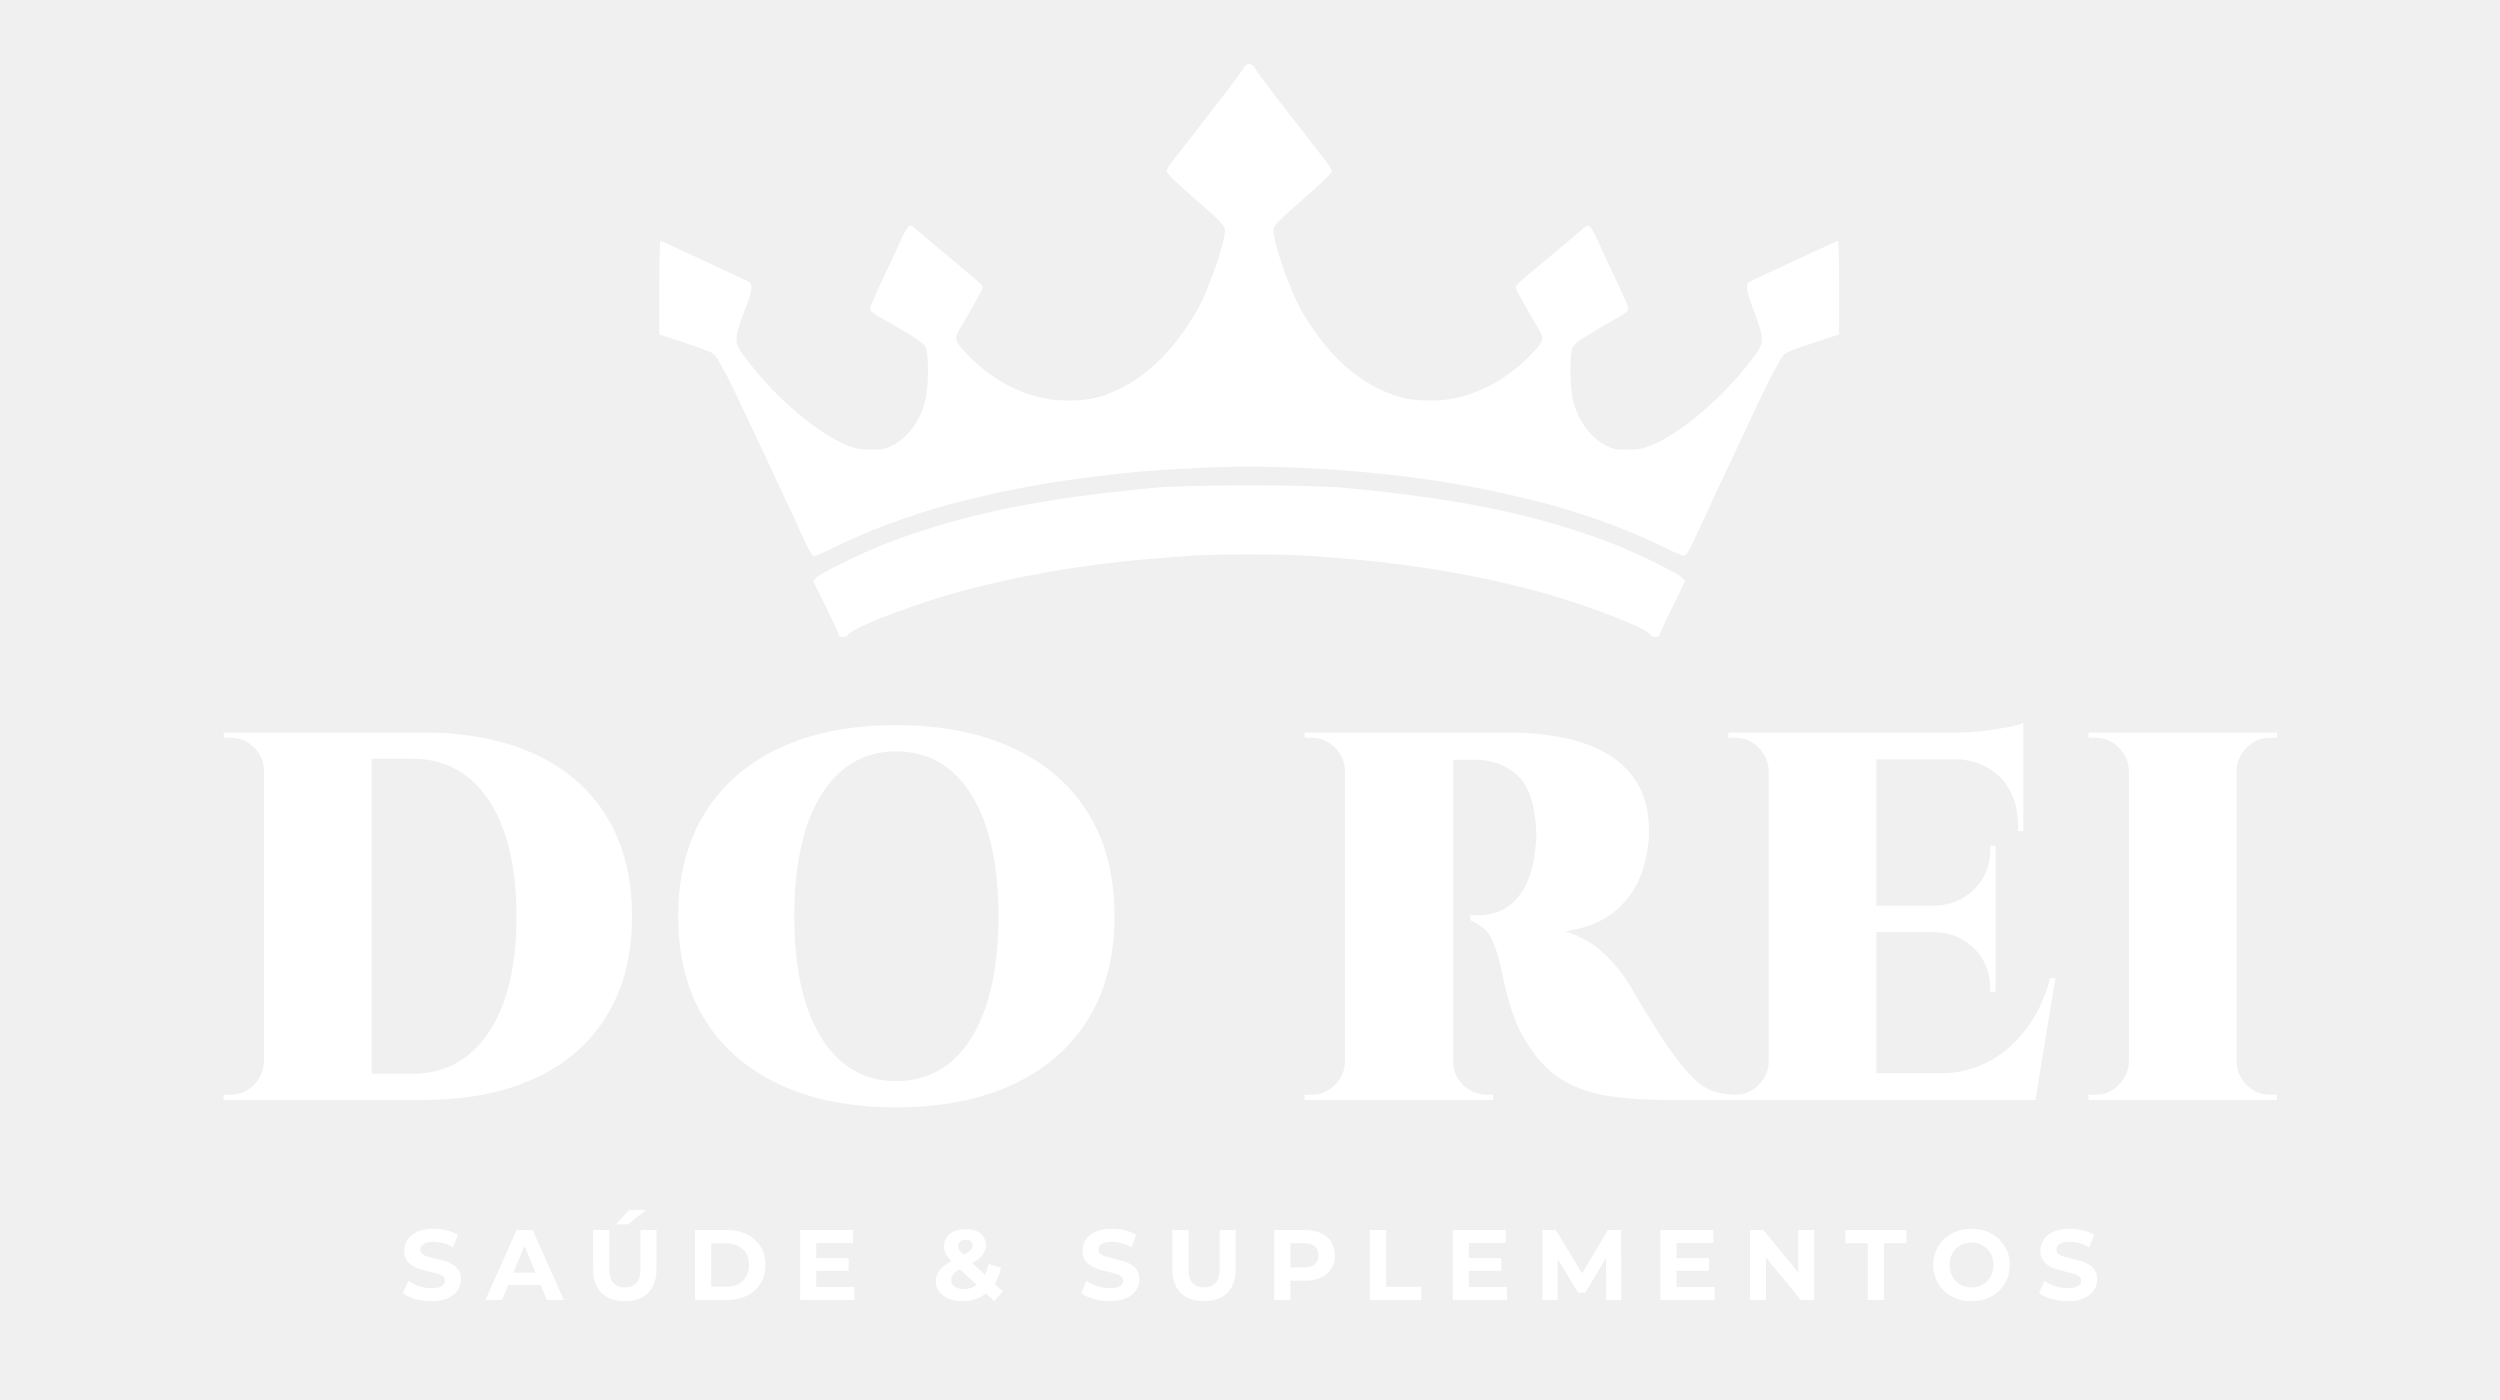
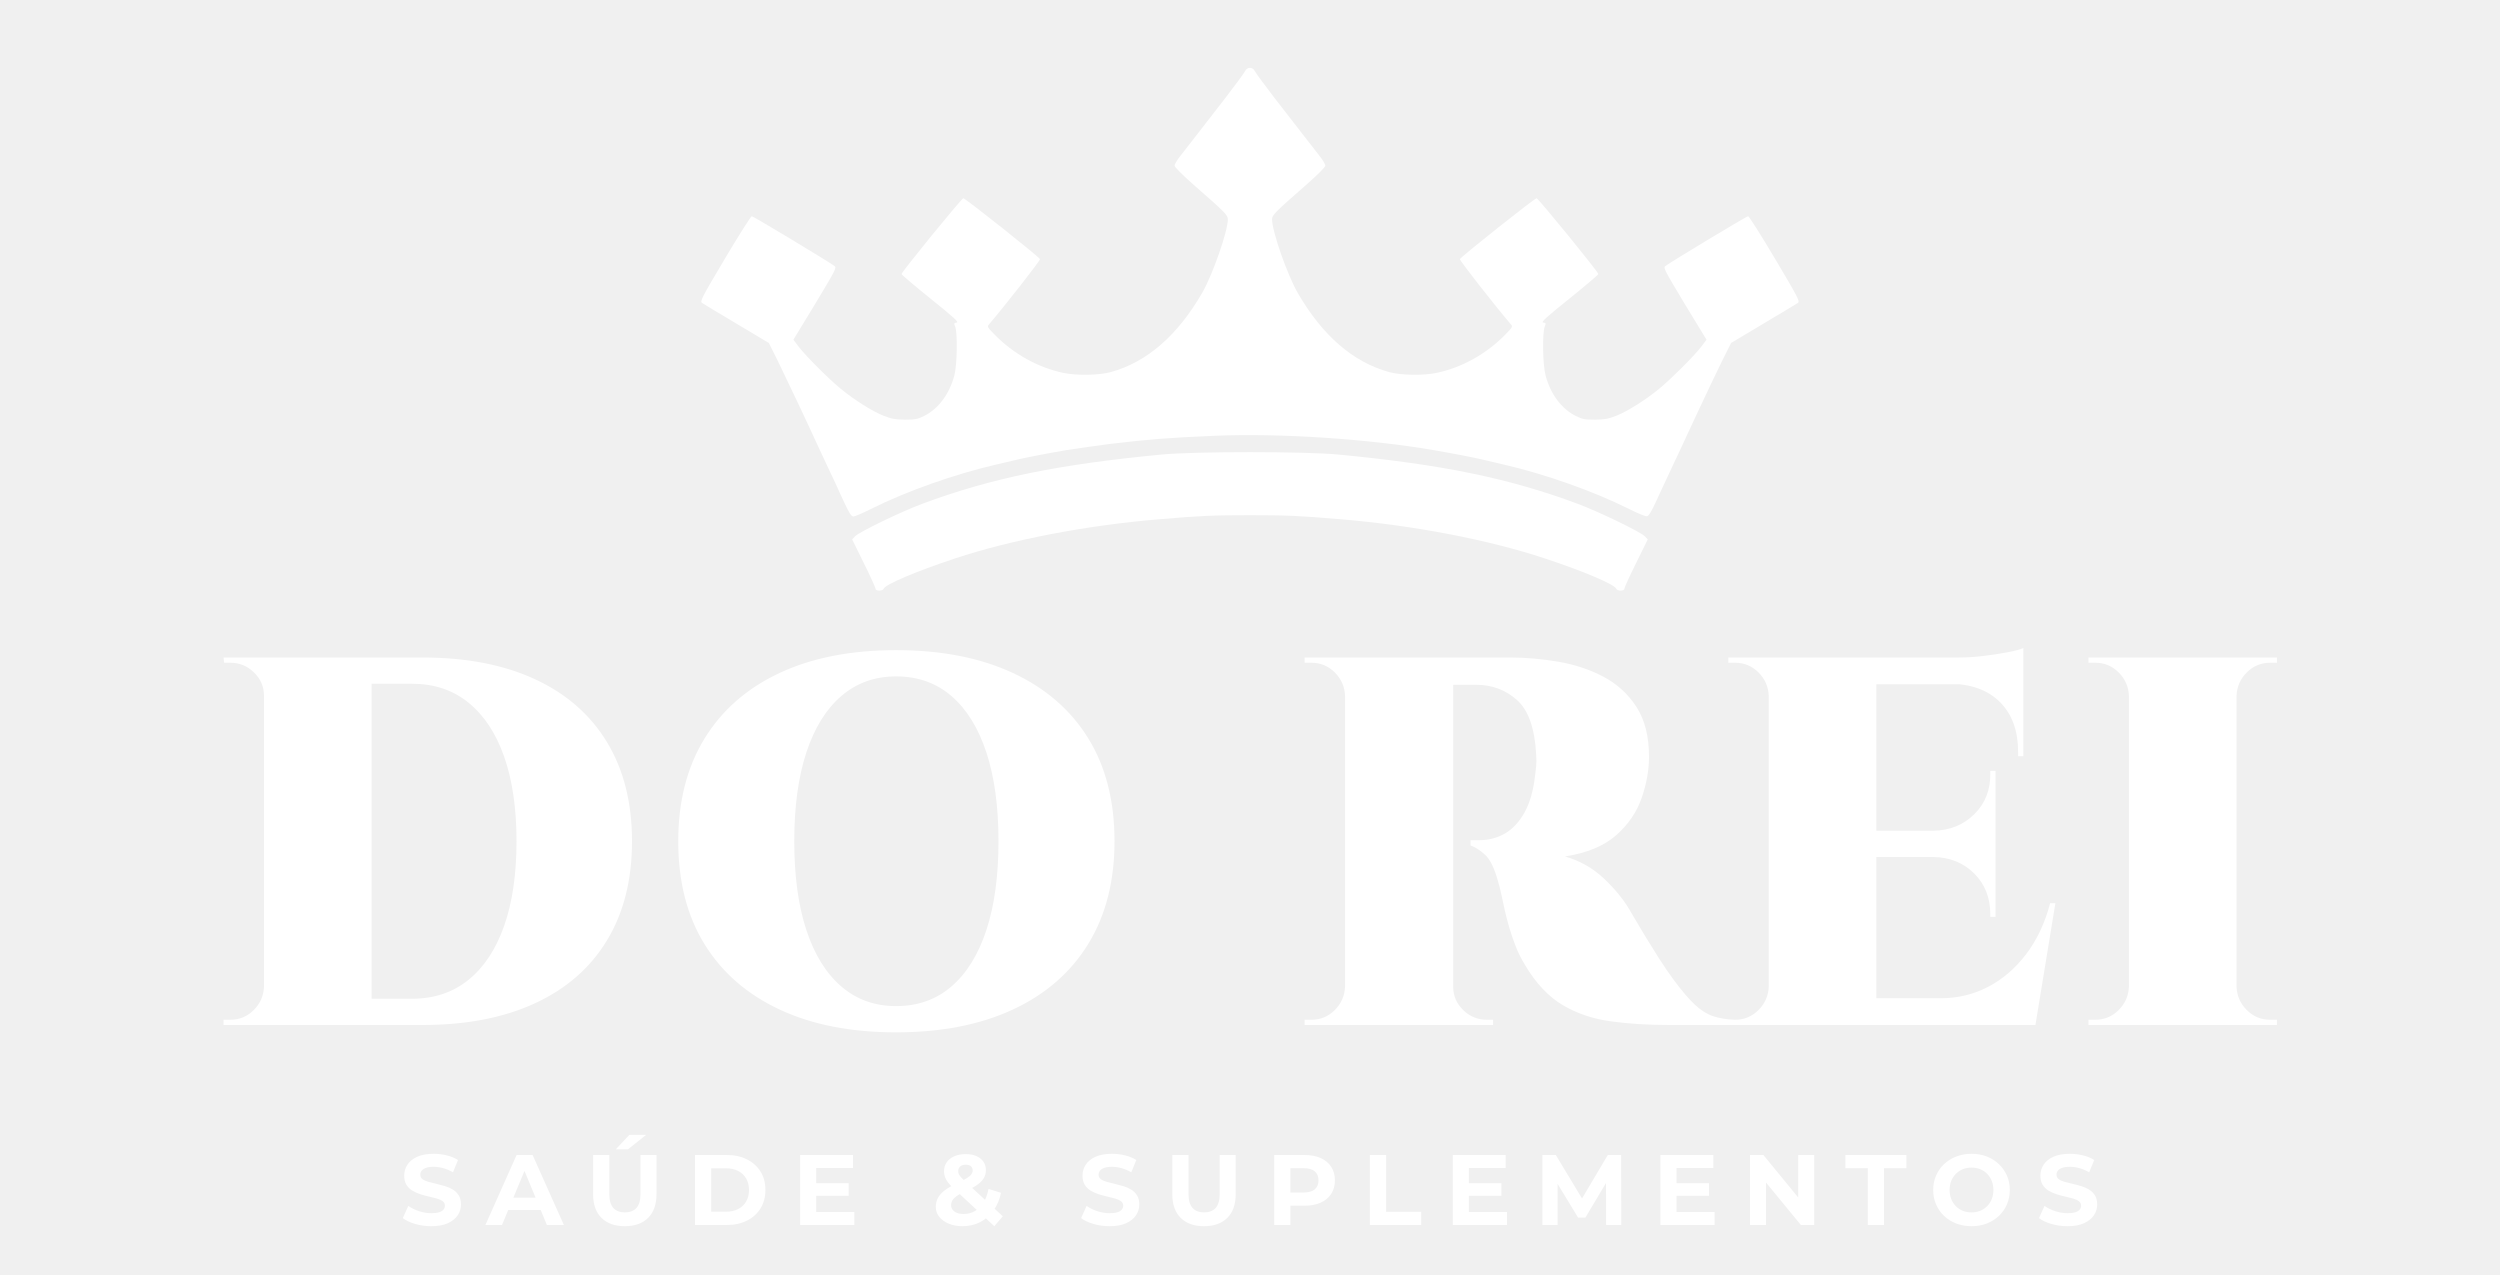
- <svg xmlns="http://www.w3.org/2000/svg" viewBox="0 0 1000 560" width="1000" height="560">
-   <path transform="translate(258,20) scale(0.57)" fill="#FFFFFF" fill-rule="evenodd" d="M136.0,410.6C136.0,409.8 132.0,400.9 127.0,390.9L118.0,372.6L120.3,370.2C123.4,366.9 155.8,351.2 172.0,345.2C224.9,325.5 276.6,314.9 356.5,307.3C382.3,304.9 465.7,304.9 491.5,307.3C571.4,314.9 623.1,325.5 676.0,345.2C692.2,351.2 724.6,366.9 727.7,370.2L730.0,372.6L721.0,390.9C716.0,400.9 712.0,409.8 712.0,410.6C712.0,412.5 706.4,412.5 705.7,410.5C704.4,407.2 680.6,397.1 651.0,387.3C607.6,372.9 549.3,361.7 493.5,357.1C462.0,354.4 452.0,354.0 424.0,354.0C396.0,354.0 386.0,354.4 354.5,357.1C298.7,361.7 240.4,372.9 197.0,387.3C167.4,397.1 143.6,407.2 142.3,410.5C141.6,412.5 136.0,412.5 136.0,410.6ZM112.0,344.4C109.2,338.5 107.0,333.6 107.0,333.5C107.0,333.3 104.0,327.0 100.4,319.4C96.8,311.7 92.9,303.5 91.8,301.0C85.9,288.0 60.3,233.9 58.2,230.0C48.9,212.9 49.3,213.4 44.3,211.3C41.6,210.1 32.9,207.1 24.8,204.4L10.0,199.6L10.0,166.8C10.0,148.6 10.4,134.0 10.9,134.0C11.7,134.0 69.6,160.9 73.0,162.8C75.6,164.4 75.2,168.6 71.5,178.6C61.6,205.1 61.6,204.7 72.8,219.1C92.9,245.1 121.6,269.3 141.9,277.4C148.3,279.9 150.9,280.4 158.5,280.5C166.4,280.5 168.2,280.2 173.3,277.7C184.3,272.2 192.8,260.9 196.6,246.5C199.0,237.4 199.3,213.1 197.0,208.6C195.4,205.5 189.4,201.5 169.8,190.4C160.2,185.0 158.0,183.3 158.0,181.5C158.0,180.3 161.1,172.8 164.9,164.9C171.4,151.1 173.0,147.9 180.6,131.2C182.5,127.2 184.7,123.7 185.6,123.3C186.5,123.0 188.3,123.9 190.3,125.8C192.1,127.4 201.2,135.2 210.5,142.9C236.5,164.6 237.0,165.0 237.0,166.6C237.0,167.8 230.4,179.7 220.0,197.3C216.9,202.5 217.8,205.0 226.3,213.8C241.9,229.9 260.2,240.3 280.3,244.5C290.6,246.7 307.9,246.4 317.0,243.9C344.8,236.2 368.3,215.8 387.3,182.9C395.4,168.8 407.0,135.5 407.0,126.4C407.0,123.2 404.9,121.0 381.2,100.3C372.0,92.2 366.0,86.2 366.0,85.1C366.0,84.1 368.1,80.5 370.8,77.2C373.4,73.9 378.9,66.8 383.1,61.4C387.3,55.9 397.1,43.3 404.9,33.3C412.6,23.3 419.5,13.9 420.2,12.5C421.8,9.0 426.2,9.0 427.8,12.5C428.5,13.9 435.4,23.3 443.1,33.3C450.9,43.3 460.7,55.9 464.9,61.4C469.1,66.8 474.6,73.9 477.2,77.2C479.9,80.5 482.0,84.1 482.0,85.1C482.0,86.2 476.0,92.2 466.8,100.3C443.1,121.0 441.0,123.2 441.0,126.4C441.0,135.5 452.6,168.8 460.7,182.9C479.7,215.8 503.2,236.2 531.0,243.9C540.1,246.4 557.4,246.7 567.7,244.5C587.8,240.3 606.1,229.9 621.7,213.8C630.2,205.0 631.1,202.5 628.0,197.3C617.6,179.7 611.0,167.8 611.0,166.6C611.0,165.0 611.5,164.6 637.5,142.9C646.9,135.2 655.9,127.4 657.7,125.8C659.7,123.9 661.5,123.0 662.4,123.3C663.3,123.7 665.5,127.2 667.4,131.2C675.0,147.9 676.6,151.1 683.1,164.9C686.9,172.8 690.0,180.3 690.0,181.5C690.0,183.3 687.8,185.0 678.2,190.4C658.6,201.5 652.6,205.5 651.0,208.6C648.7,213.1 649.0,237.4 651.4,246.5C655.2,260.9 663.7,272.2 674.7,277.7C679.8,280.2 681.6,280.5 689.5,280.5C697.1,280.4 699.7,279.9 706.1,277.4C726.4,269.3 755.1,245.1 775.2,219.1C786.4,204.7 786.4,205.1 776.5,178.6C772.8,168.6 772.4,164.4 775.0,162.8C778.4,160.9 836.3,134.0 837.1,134.0C837.6,134.0 838.0,148.6 838.0,166.8L838.0,199.6L823.2,204.4C815.1,207.1 806.4,210.1 803.7,211.3C798.7,213.4 799.1,212.9 789.8,230.0C787.7,233.8 773.1,264.7 754.5,304.5C752.2,309.5 748.4,317.6 746.1,322.5C743.8,327.5 739.5,336.7 736.6,343.0C732.7,351.6 730.8,354.6 729.3,354.8C728.2,355.0 721.9,352.4 715.4,349.1C688.4,335.6 650.9,322.3 619.0,315.0C614.3,313.9 606.7,312.1 602.0,311.0C594.5,309.3 581.8,306.8 565.0,303.9C514.9,295.3 446.9,290.8 397.3,292.9C361.6,294.4 346.5,295.6 317.0,299.1C306.7,300.4 290.5,302.7 283.0,303.9C266.2,306.8 253.5,309.3 246.0,311.0C241.3,312.1 233.7,313.9 229.0,315.0C197.2,322.3 159.6,335.6 132.7,349.1C126.3,352.3 120.1,355.0 119.0,355.0C117.4,355.0 115.9,352.7 112.0,344.4Z" />
+ <svg xmlns="http://www.w3.org/2000/svg" viewBox="0 30 1000 510" width="1000" height="510">
+   <path transform="translate(253.5,52) scale(0.52)" fill="#FFFFFF" fill-rule="evenodd" d="M186.0,410.6C186.0,409.8 182.0,400.9 177.0,390.9L168.0,372.6L170.3,370.2C173.4,366.9 205.8,351.2 222.0,345.2C274.9,325.5 326.6,314.9 406.5,307.3C432.3,304.9 515.7,304.9 541.5,307.3C621.4,314.9 673.1,325.5 726.0,345.2C742.2,351.2 774.6,366.9 777.7,370.2L780.0,372.6L771.0,390.9C766.0,400.9 762.0,409.8 762.0,410.6C762.0,412.5 756.4,412.5 755.7,410.5C754.4,407.2 730.6,397.1 701.0,387.3C657.6,372.9 599.3,361.7 543.5,357.1C512.0,354.4 502.0,354.0 474.0,354.0C446.0,354.0 436.0,354.4 404.5,357.1C348.7,361.7 290.4,372.9 247.0,387.3C217.4,397.1 193.6,407.2 192.3,410.5C191.6,412.5 186.0,412.5 186.0,410.6ZM162.0,344.4C159.2,338.5 157.0,333.6 157.0,333.5C157.0,333.3 154.0,327.0 150.4,319.4C146.8,311.7 142.9,303.5 141.8,301.0C135.4,286.8 116.8,247.5 110.9,235.5L103.9,221.5L79.1,206.7C65.5,198.6 53.5,191.4 52.5,190.7C50.9,189.4 52.1,187.0 70.1,156.7C80.8,138.7 90.1,124.0 90.8,124.0C91.9,124.0 149.2,158.5 154.4,162.3C156.2,163.6 155.4,165.1 139.6,191.4L122.8,219.0L127.1,224.7C132.7,231.9 150.1,249.3 159.4,256.9C169.9,265.5 183.3,273.9 191.9,277.4C198.3,279.9 200.9,280.4 208.5,280.5C216.4,280.5 218.2,280.2 223.3,277.7C234.3,272.2 242.8,260.9 246.6,246.5C248.8,238.4 249.2,213.5 247.2,208.8C246.2,206.4 246.3,206.1 248.4,205.8C250.3,205.6 246.6,202.1 228.4,187.5C216.1,177.6 206.0,169.0 206.0,168.5C206.0,166.9 251.9,110.6 253.5,110.2C254.7,109.9 311.0,154.6 312.5,157.0C313.0,157.8 285.6,192.8 273.2,207.3C271.7,208.9 272.1,209.5 277.6,215.1C292.2,230.0 310.9,240.4 330.3,244.5C340.6,246.7 357.9,246.4 367.0,243.9C394.8,236.2 418.3,215.8 437.3,182.9C445.4,168.8 457.0,135.5 457.0,126.4C457.0,123.2 454.9,121.0 431.2,100.3C422.0,92.2 416.0,86.2 416.0,85.1C416.0,84.1 418.1,80.5 420.8,77.2C423.4,73.9 428.9,66.8 433.1,61.4C437.3,55.9 447.1,43.3 454.9,33.3C462.6,23.3 469.5,13.9 470.2,12.5C471.8,9.0 476.2,9.0 477.8,12.5C478.5,13.9 485.4,23.3 493.1,33.3C500.9,43.3 510.7,55.9 514.9,61.4C519.1,66.8 524.6,73.9 527.2,77.2C529.9,80.5 532.0,84.1 532.0,85.1C532.0,86.2 526.0,92.2 516.8,100.3C493.1,121.0 491.0,123.2 491.0,126.4C491.0,135.5 502.6,168.8 510.7,182.9C529.7,215.8 553.2,236.2 581.0,243.9C590.1,246.4 607.4,246.7 617.7,244.5C637.1,240.4 655.8,230.0 670.4,215.1C675.9,209.5 676.3,208.9 674.8,207.3C662.4,192.8 635.0,157.8 635.5,157.0C637.0,154.6 693.3,109.9 694.5,110.2C696.1,110.6 742.0,166.9 742.0,168.5C742.0,169.0 731.9,177.6 719.6,187.5C701.4,202.1 697.7,205.6 699.6,205.8C701.7,206.1 701.8,206.4 700.8,208.8C698.8,213.5 699.2,238.4 701.4,246.5C705.2,260.9 713.7,272.2 724.7,277.7C729.8,280.2 731.6,280.5 739.5,280.5C747.1,280.4 749.7,279.9 756.1,277.4C764.7,273.9 778.1,265.5 788.6,256.9C797.9,249.3 815.3,231.9 820.9,224.7L825.2,219.0L808.4,191.4C792.6,165.1 791.8,163.6 793.6,162.3C798.8,158.5 856.1,124.0 857.2,124.0C857.9,124.0 867.2,138.7 877.9,156.7C895.9,187.0 897.1,189.4 895.5,190.7C894.5,191.4 882.5,198.6 868.9,206.7L844.1,221.5L837.1,235.5C833.3,243.2 825.2,260.3 819.0,273.5C812.9,286.7 806.1,301.1 804.1,305.5C793.7,327.6 791.5,332.4 786.6,343.0C782.7,351.6 780.8,354.6 779.3,354.8C778.2,355.0 771.9,352.4 765.4,349.1C738.4,335.6 700.9,322.3 669.0,315.0C664.3,313.9 656.7,312.1 652.0,311.0C644.5,309.3 631.8,306.8 615.0,303.9C564.9,295.3 496.9,290.8 447.3,292.9C411.6,294.4 396.5,295.6 367.0,299.1C356.7,300.4 340.5,302.7 333.0,303.9C316.2,306.8 303.5,309.3 296.0,311.0C291.3,312.1 283.7,313.9 279.0,315.0C247.2,322.3 209.6,335.6 182.7,349.1C176.3,352.3 170.1,355.0 169.0,355.0C167.4,355.0 165.9,352.7 162.0,344.4Z" />
  <path fill="#FFFFFF" d="M169.015 293.0Q195.265 293.0 214.06 301.715Q232.855 310.43 242.83 326.915Q252.805 343.4 252.805 366.5Q252.805 389.6 242.83 406.085Q232.855 422.57 214.06 431.285Q195.265 440.0 169.015 440.0H115.675L115.465 429.5Q125.545 429.5 133.525 429.5Q141.505 429.5 147.385 429.5Q153.265 429.5 157.15 429.5Q161.035 429.5 162.925 429.5Q164.815 429.5 164.815 429.5Q178.045 429.5 187.39 421.94Q196.735 414.38 201.67 400.31Q206.605 386.24 206.605 366.5Q206.605 346.76 201.67 332.69Q196.735 318.62 187.39 311.06Q178.045 303.5 164.815 303.5Q164.815 303.5 162.82 303.5Q160.825 303.5 156.73 303.5Q152.635 303.5 146.545 303.5Q140.455 303.5 132.16 303.5Q123.865 303.5 113.365 303.5V293.0ZM148.645 293.0V440.0H105.595V293.0ZM106.225 424.67V440.0H89.425V437.9Q89.425 437.9 90.79 437.9Q92.155 437.9 92.155 437.9Q97.615 437.9 101.5 434.015Q105.385 430.13 105.595 424.67ZM106.225 308.33H105.595Q105.595 302.87 101.605 298.985Q97.615 295.1 92.155 295.1Q92.155 295.1 90.895 295.1Q89.635 295.1 89.635 295.1L89.425 293.0H106.225Z M358.445 290.06Q385.535 290.06 405.17 299.195Q424.805 308.33 435.305 325.34Q445.805 342.35 445.805 366.5Q445.805 390.44 435.305 407.555Q424.805 424.67 405.17 433.805Q385.535 442.94 358.445 442.94Q331.355 442.94 311.825 433.805Q292.295 424.67 281.795 407.66Q271.295 390.65 271.295 366.5Q271.295 342.56 281.795 325.445Q292.295 308.33 311.825 299.195Q331.355 290.06 358.445 290.06ZM358.445 432.44Q371.465 432.44 380.6 424.565Q389.735 416.69 394.565 401.99Q399.395 387.29 399.395 366.5Q399.395 345.71 394.565 331.01Q389.735 316.31 380.6 308.435Q371.465 300.56 358.445 300.56Q345.635 300.56 336.5 308.435Q327.365 316.31 322.535 331.01Q317.705 345.71 317.705 366.5Q317.705 387.29 322.535 401.99Q327.365 416.69 336.5 424.565Q345.635 432.44 358.445 432.44Z  M578.545 293.0H603.955Q613.405 293.0 623.275 294.68Q633.145 296.36 641.335 300.665Q649.525 304.97 654.565 312.74Q659.605 320.51 659.605 332.69Q659.605 340.67 656.665 349.175Q653.725 357.68 646.48 364.085Q639.235 370.49 626.005 372.59Q634.825 375.11 641.335 381.2Q647.845 387.29 651.625 393.59Q652.045 394.22 653.725 397.16Q655.405 400.1 658.03 404.405Q660.655 408.71 663.595 413.33Q666.535 417.95 669.475 421.94Q674.305 428.45 677.875 431.81Q681.445 435.17 685.12 436.43Q688.795 437.69 693.835 437.9V440.0H667.585Q654.985 440.0 644.275 438.53Q633.565 437.06 625.06 432.02Q616.555 426.98 610.045 416.06Q607.735 412.28 606.265 408.5Q604.795 404.72 603.745 401.15Q602.695 397.58 601.96 394.325Q601.225 391.07 600.595 388.025Q599.965 384.98 599.125 382.25Q597.025 374.69 594.085 371.96Q591.145 369.23 588.205 368.18V366.08Q589.045 366.08 590.095 366.08Q591.145 366.08 591.565 366.08Q597.445 366.08 602.065 363.35Q606.685 360.62 609.835 354.95Q612.985 349.28 614.035 340.25Q614.245 338.57 614.455 336.575Q614.665 334.58 614.455 331.64Q613.615 316.1 606.79 310.01Q599.965 303.92 590.515 303.92Q589.465 303.92 587.785 303.92Q586.105 303.92 584.215 303.92Q582.325 303.92 580.645 303.92Q580.645 303.92 580.12 301.19Q579.595 298.46 579.07 295.73Q578.545 293.0 578.545 293.0ZM581.275 293.0V440.0H538.015V293.0ZM538.645 424.67V440.0H521.845V437.9Q522.265 437.9 523.315 437.9Q524.365 437.9 524.575 437.9Q530.035 437.9 533.92 434.015Q537.805 430.13 538.015 424.67ZM538.645 308.33H538.015Q537.805 302.87 533.92 298.985Q530.035 295.1 524.575 295.1Q524.365 295.1 523.315 295.1Q522.265 295.1 521.845 295.1V293.0H538.645ZM580.645 424.67H581.275Q581.275 430.13 585.265 434.015Q589.255 437.9 594.715 437.9Q595.135 437.9 596.08 437.9Q597.025 437.9 597.235 437.9V440.0H580.645Z M750.545 293.0V440.0H707.495V293.0ZM805.145 429.29 813.545 440.0H749.915V429.29ZM798.215 362.3V372.8H749.915V362.3ZM809.345 293.0V303.71H749.915V293.0ZM822.155 391.28 814.175 440.0H768.815L776.375 429.29Q786.455 429.29 795.17 424.775Q803.885 420.26 810.395 411.755Q816.905 403.25 820.055 391.28ZM798.215 372.38V396.74H796.115V395.69Q796.115 385.82 789.71 379.415Q783.305 373.01 773.435 372.8V372.38ZM798.215 338.36V362.72H773.435V362.3Q783.305 362.09 789.815 355.58Q796.325 349.07 796.115 339.2V338.36ZM809.345 303.08V332.48H807.245V330.8Q807.245 318.2 800.105 310.955Q792.965 303.71 780.155 303.5V303.08ZM809.345 289.22V295.31L783.725 293.0Q788.345 293.0 793.49 292.37Q798.635 291.74 803.045 290.9Q807.455 290.06 809.345 289.22ZM708.125 424.67V440.0H691.325V437.9Q691.325 437.9 692.69 437.9Q694.055 437.9 694.055 437.9Q699.515 437.9 703.4 434.015Q707.285 430.13 707.495 424.67ZM708.125 308.33H707.495Q707.285 302.87 703.4 298.985Q699.515 295.1 694.055 295.1Q694.055 295.1 692.69 295.1Q691.325 295.1 691.325 295.1V293.0H708.125Z M894.615 293.0V440.0H851.565V293.0ZM852.195 424.67V440.0H835.395V437.9Q835.395 437.9 836.76 437.9Q838.125 437.9 838.125 437.9Q843.585 437.9 847.47 434.015Q851.355 430.13 851.565 424.67ZM852.195 308.33H851.565Q851.355 302.87 847.47 298.985Q843.585 295.1 838.125 295.1Q838.125 295.1 836.76 295.1Q835.395 295.1 835.395 295.1V293.0H852.195ZM893.985 424.67H894.615Q894.825 430.13 898.71 434.015Q902.595 437.9 908.055 437.9Q908.055 437.9 909.315 437.9Q910.575 437.9 910.785 437.9V440.0H893.985ZM893.985 308.33V293.0H910.785V295.1Q910.575 295.1 909.315 295.1Q908.055 295.1 908.055 295.1Q902.595 295.1 898.71 298.985Q894.825 302.87 894.615 308.33Z" />
  <path fill="#FFFFFF" d="M172.52 520.48Q169.16 520.48 166.08 519.58Q163.0 518.68 161.12 517.24L163.32 512.36Q165.12 513.64 167.58 514.46Q170.04 515.28 172.56 515.28Q174.48 515.28 175.66 514.9Q176.84 514.52 177.4 513.84Q177.96 513.16 177.96 512.28Q177.96 511.16 177.08 510.5Q176.2 509.84 174.76 509.42Q173.32 509.0 171.58 508.62Q169.84 508.24 168.1 507.68Q166.36 507.12 164.92 506.24Q163.48 505.36 162.58 503.92Q161.68 502.48 161.68 500.24Q161.68 497.84 162.98 495.86Q164.28 493.88 166.9 492.7Q169.52 491.52 173.48 491.52Q176.12 491.52 178.68 492.14Q181.24 492.76 183.2 494.0L181.2 498.92Q179.24 497.8 177.28 497.26Q175.32 496.72 173.44 496.72Q171.56 496.72 170.36 497.16Q169.16 497.6 168.64 498.3Q168.12 499.0 168.12 499.92Q168.12 501.0 169.0 501.66Q169.88 502.32 171.32 502.72Q172.76 503.12 174.5 503.52Q176.24 503.92 177.98 504.44Q179.72 504.96 181.16 505.84Q182.6 506.72 183.5 508.16Q184.4 509.6 184.4 511.8Q184.4 514.16 183.08 516.12Q181.76 518.08 179.14 519.28Q176.52 520.48 172.52 520.48Z M194.16 520.0 206.64 492.0H213.04L225.56 520.0H218.76L208.52 495.28H211.08L200.8 520.0ZM200.4 514.0 202.12 509.08H216.52L218.28 514.0Z M249.92 520.48Q243.96 520.48 240.6 517.16Q237.24 513.84 237.24 507.68V492.0H243.72V507.44Q243.72 511.44 245.36 513.2Q247 514.96 249.96 514.96Q252.92 514.96 254.56 513.2Q256.2 511.44 256.2 507.44V492.0H262.6V507.68Q262.6 513.84 259.24 517.16Q255.88 520.48 249.92 520.48ZM246.32 489.72 251.72 483.96H258.44L251.2 489.72Z M278 520.0V492.0H290.72Q295.28 492.0 298.76 493.74Q302.24 495.48 304.2 498.6Q306.16 501.72 306.16 506.0Q306.16 510.24 304.2 513.38Q302.24 516.52 298.76 518.26Q295.28 520.0 290.72 520.0ZM284.48 514.68H290.4Q293.2 514.68 295.26 513.62Q297.32 512.56 298.46 510.6Q299.6 508.64 299.6 506.0Q299.6 503.32 298.46 501.38Q297.32 499.44 295.26 498.38Q293.2 497.32 290.4 497.32H284.48Z M320.04 520.0V492.0H341.2V497.2H326.48V514.8H341.72V520.0ZM326 508.32V503.28H339.48V508.32Z  M397.72 520.48 381.44 505.36Q380.04 504.08 379.2 502.96Q378.36 501.84 377.98 500.76Q377.6 499.68 377.6 498.52Q377.6 496.48 378.68 494.92Q379.76 493.36 381.72 492.5Q383.68 491.64 386.32 491.64Q388.76 491.64 390.54 492.42Q392.32 493.2 393.34 494.64Q394.36 496.08 394.36 498.08Q394.36 499.84 393.48 501.3Q392.6 502.76 390.74 504.04Q388.88 505.32 385.88 506.64Q383.84 507.56 382.66 508.42Q381.48 509.28 380.96 510.16Q380.44 511.04 380.44 512.12Q380.44 513.12 381.06 513.92Q381.68 514.72 382.8 515.16Q383.92 515.6 385.44 515.6Q387.88 515.6 389.92 514.46Q391.96 513.32 393.38 511.06Q394.8 508.8 395.4 505.56L400.4 507.12Q399.56 511.2 397.4 514.2Q395.24 517.2 392.08 518.84Q388.92 520.48 385 520.48Q381.92 520.48 379.52 519.48Q377.12 518.48 375.72 516.76Q374.32 515.04 374.32 512.8Q374.32 510.72 375.24 509.06Q376.16 507.4 378.16 505.94Q380.16 504.48 383.24 503.08Q385.48 502.04 386.76 501.24Q388.04 500.44 388.56 499.7Q389.08 498.96 389.08 498.2Q389.08 497.16 388.38 496.52Q387.68 495.88 386.32 495.88Q384.88 495.88 384.08 496.6Q383.28 497.32 383.28 498.44Q383.28 499.04 383.52 499.62Q383.76 500.2 384.44 500.94Q385.12 501.68 386.36 502.84L401.12 516.52Z  M443.84 520.48Q440.48 520.48 437.4 519.58Q434.32 518.68 432.44 517.24L434.64 512.36Q436.44 513.64 438.9 514.46Q441.36 515.28 443.88 515.28Q445.8 515.28 446.98 514.9Q448.16 514.52 448.72 513.84Q449.28 513.16 449.28 512.28Q449.28 511.16 448.4 510.5Q447.52 509.84 446.08 509.42Q444.64 509.0 442.9 508.62Q441.16 508.24 439.42 507.68Q437.68 507.12 436.24 506.24Q434.8 505.36 433.9 503.92Q433 502.48 433 500.24Q433 497.84 434.3 495.86Q435.6 493.88 438.22 492.7Q440.84 491.52 444.8 491.52Q447.44 491.52 450 492.14Q452.56 492.76 454.52 494.0L452.52 498.92Q450.56 497.8 448.6 497.26Q446.64 496.72 444.76 496.72Q442.88 496.72 441.68 497.16Q440.48 497.6 439.96 498.3Q439.44 499.0 439.44 499.92Q439.44 501.0 440.32 501.66Q441.2 502.32 442.64 502.72Q444.08 503.12 445.82 503.52Q447.56 503.92 449.3 504.44Q451.04 504.96 452.48 505.84Q453.92 506.72 454.82 508.16Q455.72 509.6 455.72 511.8Q455.72 514.16 454.4 516.12Q453.08 518.08 450.46 519.28Q447.84 520.48 443.84 520.48Z M481.6 520.48Q475.64 520.48 472.28 517.16Q468.92 513.84 468.92 507.68V492.0H475.4V507.44Q475.4 511.44 477.04 513.2Q478.68 514.96 481.64 514.96Q484.6 514.96 486.24 513.2Q487.88 511.44 487.88 507.44V492.0H494.28V507.68Q494.28 513.84 490.92 517.16Q487.56 520.48 481.6 520.48Z M509.68 520.0V492.0H521.8Q525.56 492.0 528.28 493.22Q531 494.44 532.48 496.72Q533.96 499.0 533.96 502.16Q533.96 505.28 532.48 507.56Q531 509.84 528.28 511.06Q525.56 512.28 521.8 512.28H513.28L516.16 509.36V520.0ZM516.16 510.08 513.28 507.0H521.44Q524.44 507.0 525.92 505.72Q527.4 504.44 527.4 502.16Q527.4 499.84 525.92 498.56Q524.44 497.28 521.44 497.28H513.28L516.16 494.2Z M547.96 520.0V492.0H554.44V514.72H568.48V520.0Z M581.12 520.0V492.0H602.28V497.2H587.56V514.8H602.8V520.0ZM587.08 508.32V503.28H600.56V508.32Z M616.96 520.0V492.0H622.32L634.24 511.76H631.4L643.12 492.0H648.44L648.52 520.0H642.44L642.4 501.32H643.52L634.16 517.04H631.24L621.68 501.32H623.04V520.0Z M664.16 520.0V492.0H685.32V497.2H670.6V514.8H685.84V520.0ZM670.12 508.32V503.28H683.6V508.32Z M700.0 520.0V492.0H705.36L721.88 512.16H719.28V492.0H725.68V520.0H720.36L703.8 499.84H706.4V520.0Z M747.12 520.0V497.28H738.16V492.0H762.56V497.28H753.6V520.0Z M788.64 520.48Q785.32 520.48 782.5 519.4Q779.68 518.32 777.62 516.36Q775.56 514.4 774.42 511.76Q773.28 509.12 773.28 506.0Q773.28 502.88 774.42 500.24Q775.56 497.6 777.64 495.64Q779.72 493.68 782.52 492.6Q785.32 491.52 788.6 491.52Q791.92 491.52 794.7 492.6Q797.48 493.68 799.54 495.64Q801.6 497.6 802.76 500.22Q803.92 502.84 803.92 506.0Q803.92 509.12 802.76 511.78Q801.6 514.44 799.54 516.38Q797.48 518.32 794.7 519.4Q791.92 520.48 788.64 520.48ZM788.6 514.96Q790.48 514.96 792.06 514.32Q793.64 513.68 794.84 512.48Q796.04 511.28 796.7 509.64Q797.36 508.0 797.36 506.0Q797.36 504.0 796.7 502.36Q796.04 500.72 794.86 499.52Q793.68 498.32 792.08 497.68Q790.48 497.04 788.6 497.04Q786.72 497.04 785.14 497.68Q783.56 498.32 782.36 499.52Q781.16 500.72 780.5 502.36Q779.84 504.0 779.84 506.0Q779.84 507.96 780.5 509.62Q781.16 511.28 782.34 512.48Q783.52 513.68 785.12 514.32Q786.72 514.96 788.6 514.96Z M827.0 520.48Q823.64 520.48 820.56 519.58Q817.48 518.68 815.6 517.24L817.8 512.36Q819.6 513.64 822.06 514.46Q824.52 515.28 827.04 515.28Q828.96 515.28 830.14 514.9Q831.32 514.52 831.88 513.84Q832.44 513.16 832.44 512.28Q832.44 511.16 831.56 510.5Q830.68 509.84 829.24 509.42Q827.8 509.0 826.06 508.62Q824.32 508.24 822.58 507.68Q820.84 507.12 819.4 506.24Q817.96 505.36 817.06 503.92Q816.16 502.48 816.16 500.24Q816.16 497.84 817.46 495.86Q818.76 493.88 821.38 492.7Q824.0 491.52 827.96 491.52Q830.6 491.52 833.16 492.14Q835.72 492.76 837.68 494.0L835.68 498.92Q833.72 497.8 831.76 497.26Q829.8 496.72 827.92 496.72Q826.04 496.72 824.84 497.16Q823.64 497.6 823.12 498.3Q822.6 499.0 822.6 499.92Q822.6 501.0 823.48 501.66Q824.36 502.32 825.8 502.72Q827.24 503.12 828.98 503.52Q830.72 503.92 832.46 504.44Q834.2 504.96 835.64 505.84Q837.08 506.72 837.98 508.16Q838.88 509.6 838.88 511.8Q838.88 514.16 837.56 516.12Q836.24 518.08 833.62 519.28Q831.0 520.48 827.0 520.48Z" />
</svg>
